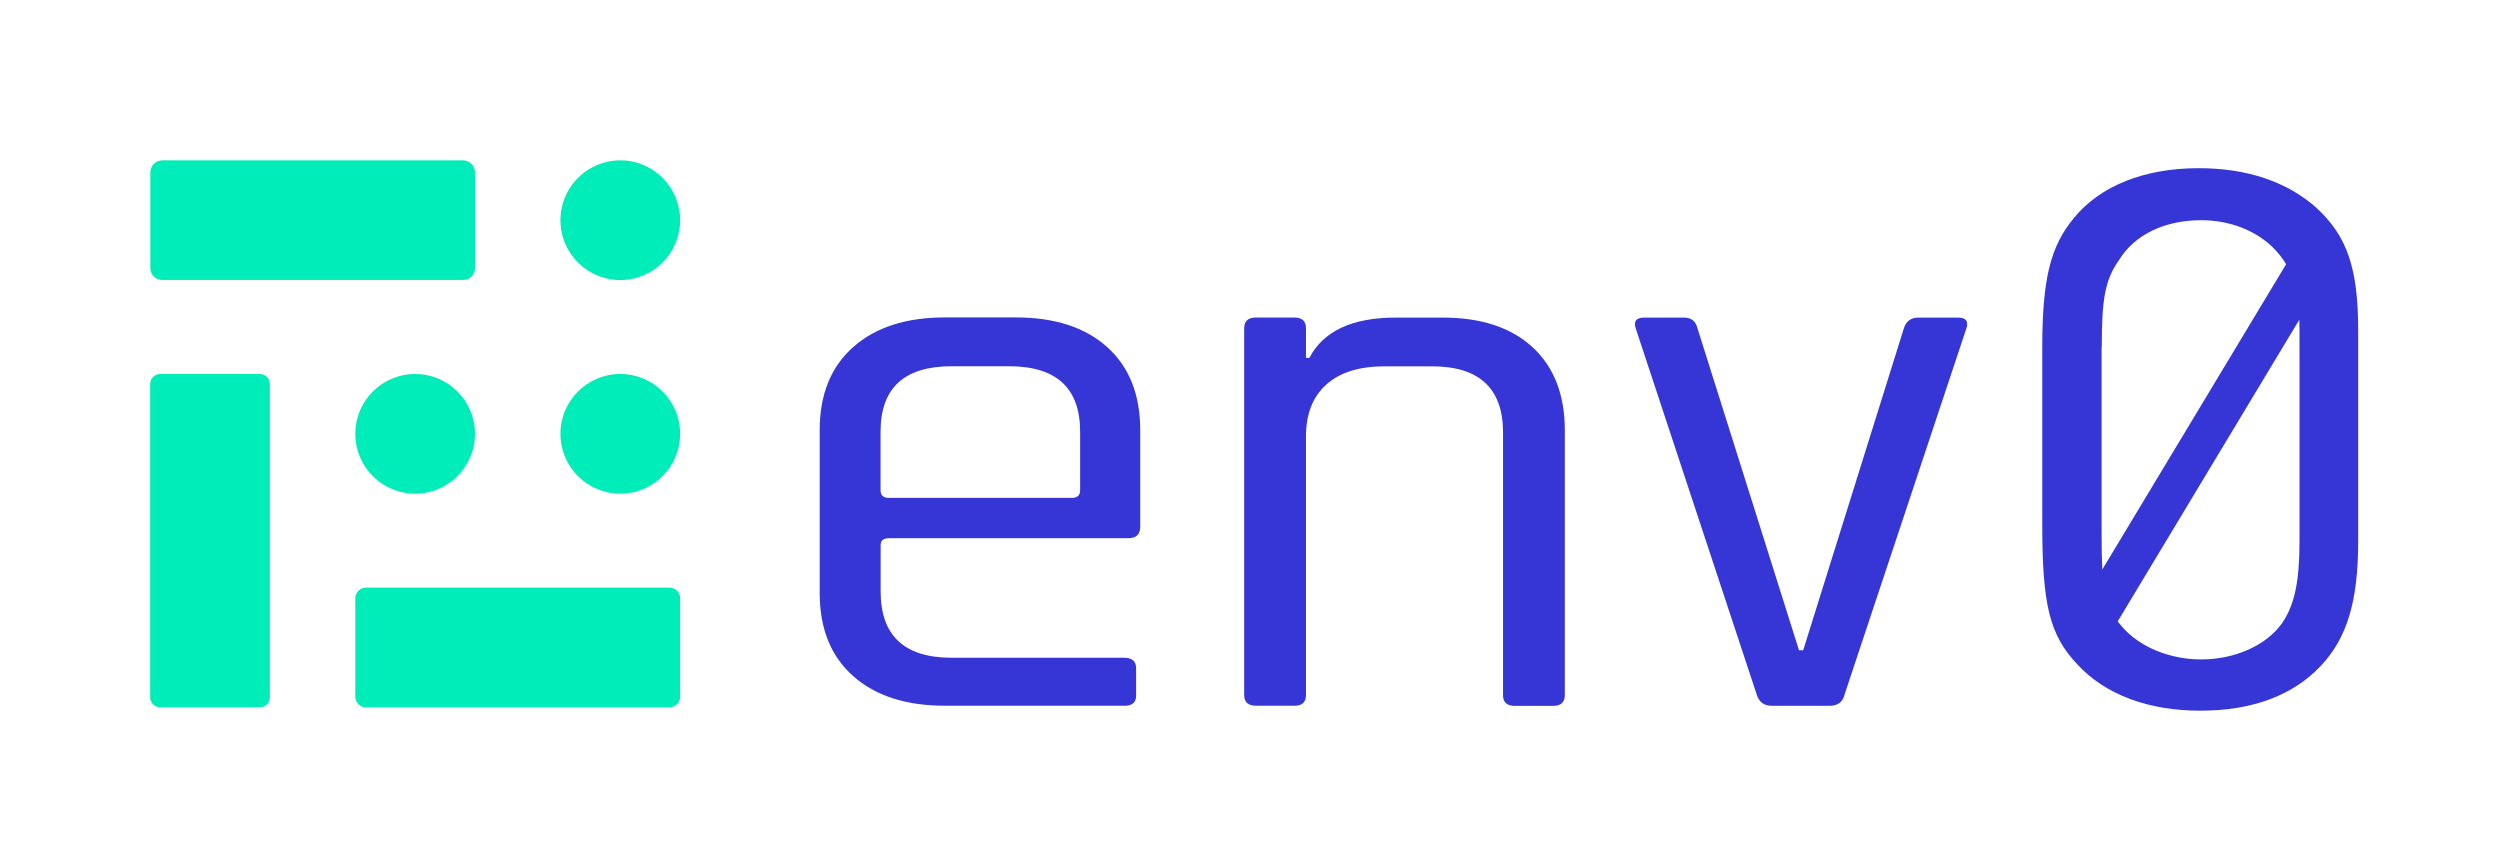
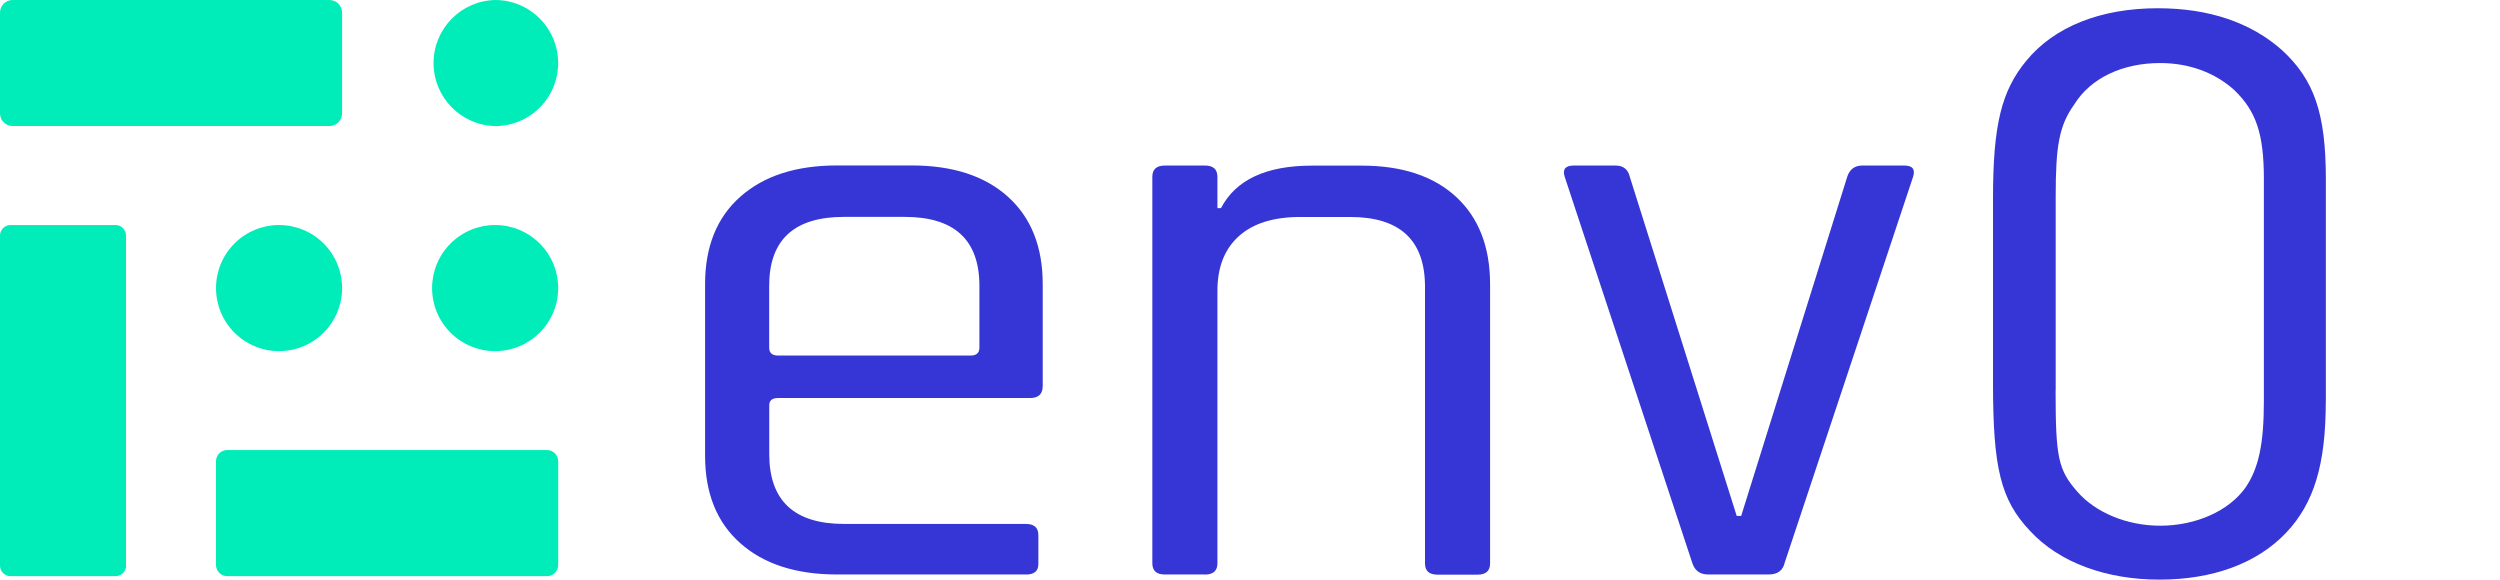
- <svg xmlns="http://www.w3.org/2000/svg" fill="none" viewBox="0 0 297 101">
-   <path fill="#3636D6" d="M133.55 83.84h-21.3c-4.62 0-8.26-1.18-10.9-3.53-2.65-2.35-3.97-5.64-3.97-9.86V51.1c0-4.22 1.32-7.51 3.97-9.86 2.65-2.35 6.28-3.53 10.9-3.53h8.44c4.62 0 8.24 1.18 10.85 3.53 2.61 2.35 3.92 5.64 3.92 9.86v11.48c0 .9-.47 1.36-1.41 1.36h-28.43c-.67 0-1 .27-1 .81v5.52c0 5.24 2.81 7.87 8.44 7.87h20.5c.94 0 1.41.42 1.41 1.27v3.26c0 .78-.47 1.18-1.41 1.18l-.01-.01Zm-27.93-24.69h21.7c.67 0 1-.3 1-.9v-6.96c0-5.18-2.81-7.78-8.44-7.78h-6.83c-5.63 0-8.44 2.59-8.44 7.78v6.96c0 .6.33.9 1 .9h.01ZM153.74 83.84h-4.52c-.94 0-1.41-.42-1.41-1.27V38.99c0-.84.47-1.27 1.41-1.27h4.52c.94 0 1.41.42 1.41 1.27v3.53h.4c1.67-3.19 5.09-4.79 10.25-4.79h5.63c4.55 0 8.1 1.18 10.65 3.53 2.54 2.35 3.82 5.64 3.82 9.86v31.47c0 .84-.47 1.27-1.41 1.27h-4.52c-.94 0-1.41-.42-1.41-1.27v-31.2c0-5.24-2.81-7.87-8.44-7.87h-5.63c-3.01 0-5.32.72-6.93 2.17-1.61 1.45-2.41 3.5-2.41 6.15v30.74c0 .84-.47 1.27-1.41 1.27v-.01ZM195.33 37.73h4.72c.87 0 1.41.42 1.61 1.27l12.06 38.25h.5L226.18 39c.27-.84.84-1.27 1.71-1.27h4.72c.94 0 1.27.42 1 1.27l-14.47 43.49c-.2.9-.8 1.36-1.81 1.36h-6.83c-.94 0-1.54-.45-1.81-1.36L194.32 39c-.27-.84.07-1.27 1-1.27h.01Z" />
-   <path fill="#00EDB9" d="M73.69 19.05c3.93 0 7.11 3.18 7.11 7.11s-3.18 7.11-7.11 7.11-7.11-3.18-7.11-7.11 3.18-7.11 7.11-7.11ZM19.27 33.26h35.74c.79 0 1.42-.64 1.42-1.42V20.47c0-.79-.64-1.42-1.42-1.42H19.28c-.79 0-1.42.64-1.42 1.42v11.37c0 .79.64 1.42 1.42 1.42h-.01Zm12.79 49.58V45.62c0-.66-.53-1.19-1.19-1.19H19.03c-.66 0-1.19.53-1.19 1.19v37.22c0 .66.53 1.19 1.19 1.19h11.84c.66 0 1.19-.53 1.19-1.19Zm11.41 1.19h36.07c.69 0 1.26-.56 1.26-1.26v-11.7c0-.69-.56-1.26-1.26-1.26H43.47c-.69 0-1.26.56-1.26 1.26v11.7c0 .69.56 1.26 1.26 1.26Zm23.11-32.49c0 3.93 3.18 7.11 7.11 7.11s7.11-3.18 7.11-7.11-3.18-7.11-7.11-7.11-7.11 3.18-7.11 7.11Zm-24.37 0c0 3.93 3.18 7.11 7.11 7.11s7.11-3.18 7.11-7.11-3.18-7.11-7.11-7.11-7.11 3.18-7.11 7.11Z" />
-   <path fill="#3636D6" d="M275.23 24.72c-3.51-3.13-8.25-4.74-14.03-4.74-6.44 0-11.66 2.08-14.79 5.88-2.84 3.41-3.79 7.3-3.79 15.54v20.85c0 9.57.85 13.17 4.17 16.68 3.32 3.6 8.44 5.5 14.6 5.5s11-1.8 14.31-5.31c3.13-3.32 4.45-7.68 4.45-14.78V39.22c0-7.39-1.33-11.18-4.93-14.5h.01ZM249.69 41.2c0-5.7.39-7.96 2.06-10.32 1.87-3.05 5.5-4.72 9.73-4.72 3.24 0 6.19 1.08 8.35 3.05.72.69 1.3 1.4 1.76 2.18l-21.84 36.27c-.06-1.22-.08-2.7-.08-4.55V41.19l.02.01Zm23.49 23.09c0 4.82-.59 7.57-2.06 9.73-1.87 2.65-5.6 4.32-9.63 4.32-3.73 0-7.27-1.47-9.34-3.83-.21-.24-.39-.46-.57-.68l21.58-35.85c.01.4.02.81.02 1.25v25.06Z" />
+ <svg xmlns="http://www.w3.org/2000/svg" fill="none" viewBox="0 0 138 32">
+   <path fill="#3636D6" d="M56.623 31.711H46.198c-2.261 0-4.043-.578-5.335-1.728-1.297-1.15-1.943-2.76-1.943-4.826v-9.47c0-2.066.646-3.676 1.943-4.826 1.297-1.15 3.074-1.728 5.335-1.728h4.13c2.262 0 4.034.577 5.311 1.728 1.278 1.15 1.919 2.76 1.919 4.825v5.62c0 .44-.23.665-.69.665H42.953c-.328 0-.49.132-.49.396v2.702c0 2.565 1.376 3.852 4.131 3.852h10.034c.46 0 .69.206.69.622v1.595c0 .382-.23.578-.69.578l-.005-.005Zm-13.67-12.084h10.62c.329 0 .49-.147.49-.441V15.78c0-2.536-1.375-3.808-4.13-3.808H46.59c-2.756 0-4.131 1.267-4.131 3.808v3.406c0 .294.161.44.49.44h.004ZM66.512 31.712h-2.213c-.46 0-.69-.206-.69-.622V9.76c0-.411.23-.622.69-.622h2.213c.46 0 .69.206.69.622v1.728h.196c.817-1.562 2.491-2.345 5.017-2.345h2.755c2.227 0 3.965.578 5.213 1.728 1.243 1.15 1.87 2.76 1.87 4.826V31.1c0 .41-.23.621-.69.621H79.35c-.46 0-.69-.205-.69-.621V15.829c0-2.565-1.376-3.852-4.131-3.852h-2.756c-1.473 0-2.603.352-3.391 1.062-.788.71-1.18 1.713-1.18 3.01v15.046c0 .41-.23.621-.69.621v-.005ZM86.866 9.138h2.31c.426 0 .69.206.789.622l5.902 18.721h.245l5.854-18.721c.132-.411.411-.622.837-.622h2.31c.46 0 .622.206.489.622L98.52 31.046c-.098.44-.391.665-.886.665h-3.343c-.46 0-.753-.22-.886-.665L86.372 9.76c-.132-.411.034-.622.49-.622h.004Z" />
+   <path fill="#00EDB9" d="M27.33 0a3.478 3.478 0 0 1 3.48 3.48 3.478 3.478 0 0 1-3.48 3.48 3.481 3.481 0 0 1 0-6.96ZM.696 6.955h17.493a.694.694 0 0 0 .695-.695V.695A.698.698 0 0 0 18.188 0H.695A.698.698 0 0 0 0 .695V6.26c0 .387.313.695.695.695Zm6.26 24.267V13.005a.58.58 0 0 0-.582-.583H.583a.58.58 0 0 0-.583.583v18.217c0 .323.26.582.582.582h5.795a.58.58 0 0 0 .583-.582h-.005Zm5.585.582h17.654a.617.617 0 0 0 .617-.616V25.46a.617.617 0 0 0-.617-.617H12.54a.617.617 0 0 0-.617.617v5.727c0 .337.274.616.617.616Zm11.31-15.902a3.478 3.478 0 0 0 3.48 3.48 3.478 3.478 0 0 0 3.48-3.48 3.478 3.478 0 0 0-3.48-3.48 3.478 3.478 0 0 0-3.48 3.48Zm-11.927 0a3.478 3.478 0 0 0 3.48 3.48 3.478 3.478 0 0 0 3.48-3.48 3.478 3.478 0 0 0-3.48-3.48 3.478 3.478 0 0 0-3.48 3.48Z" />
+   <path fill="#3636D6" d="M128.383 22.162c0 3.48-.651 5.614-2.178 7.234-1.625 1.718-4.082 2.599-7.004 2.599-2.922 0-5.521-.93-7.146-2.692-1.625-1.718-2.041-3.48-2.041-8.164v-10.2c0-4.038.465-5.937 1.855-7.606 1.532-1.855 4.082-2.878 7.239-2.878 2.829 0 5.149.788 6.867 2.32 1.762 1.625 2.412 3.48 2.412 7.097v12.295l-.004-.005Zm-14.914-.597c0 3.705.147 4.375 1.204 5.58 1.008 1.155 2.741 1.874 4.572 1.874 1.972 0 3.798-.817 4.713-2.114.719-1.057 1.008-2.403 1.008-4.763V9.877c0-2.501-.435-3.754-1.634-4.904-1.058-.965-2.502-1.493-4.087-1.493-2.071 0-3.847.817-4.763 2.31-.817 1.155-1.008 2.261-1.008 5.051V21.57l-.005-.005Z" />
</svg>
